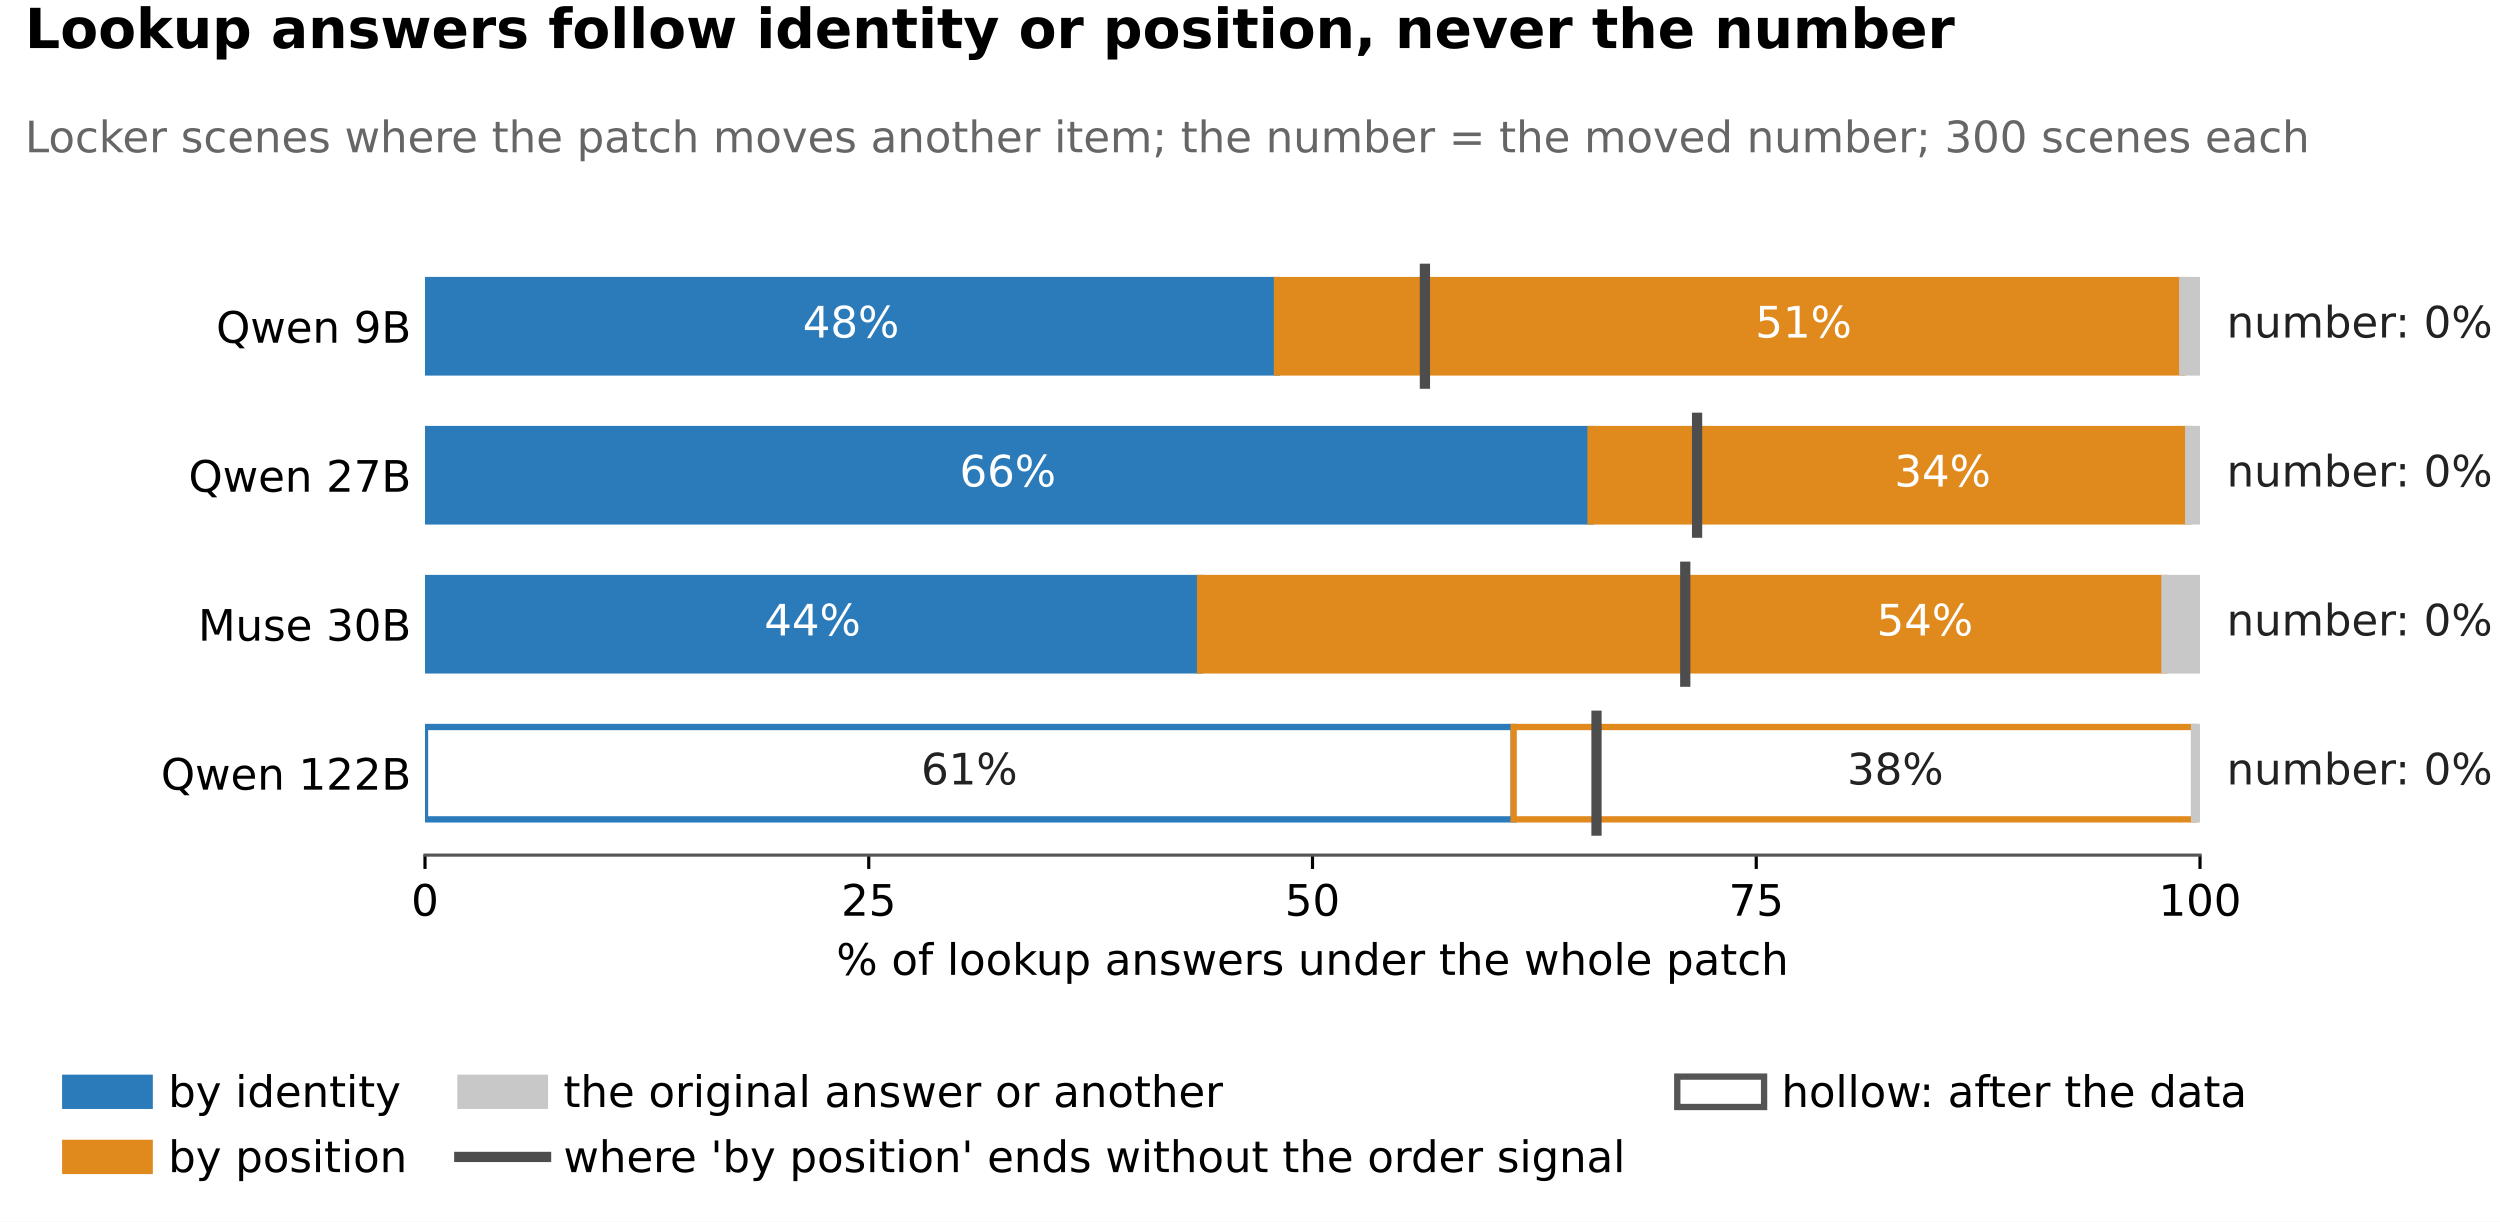
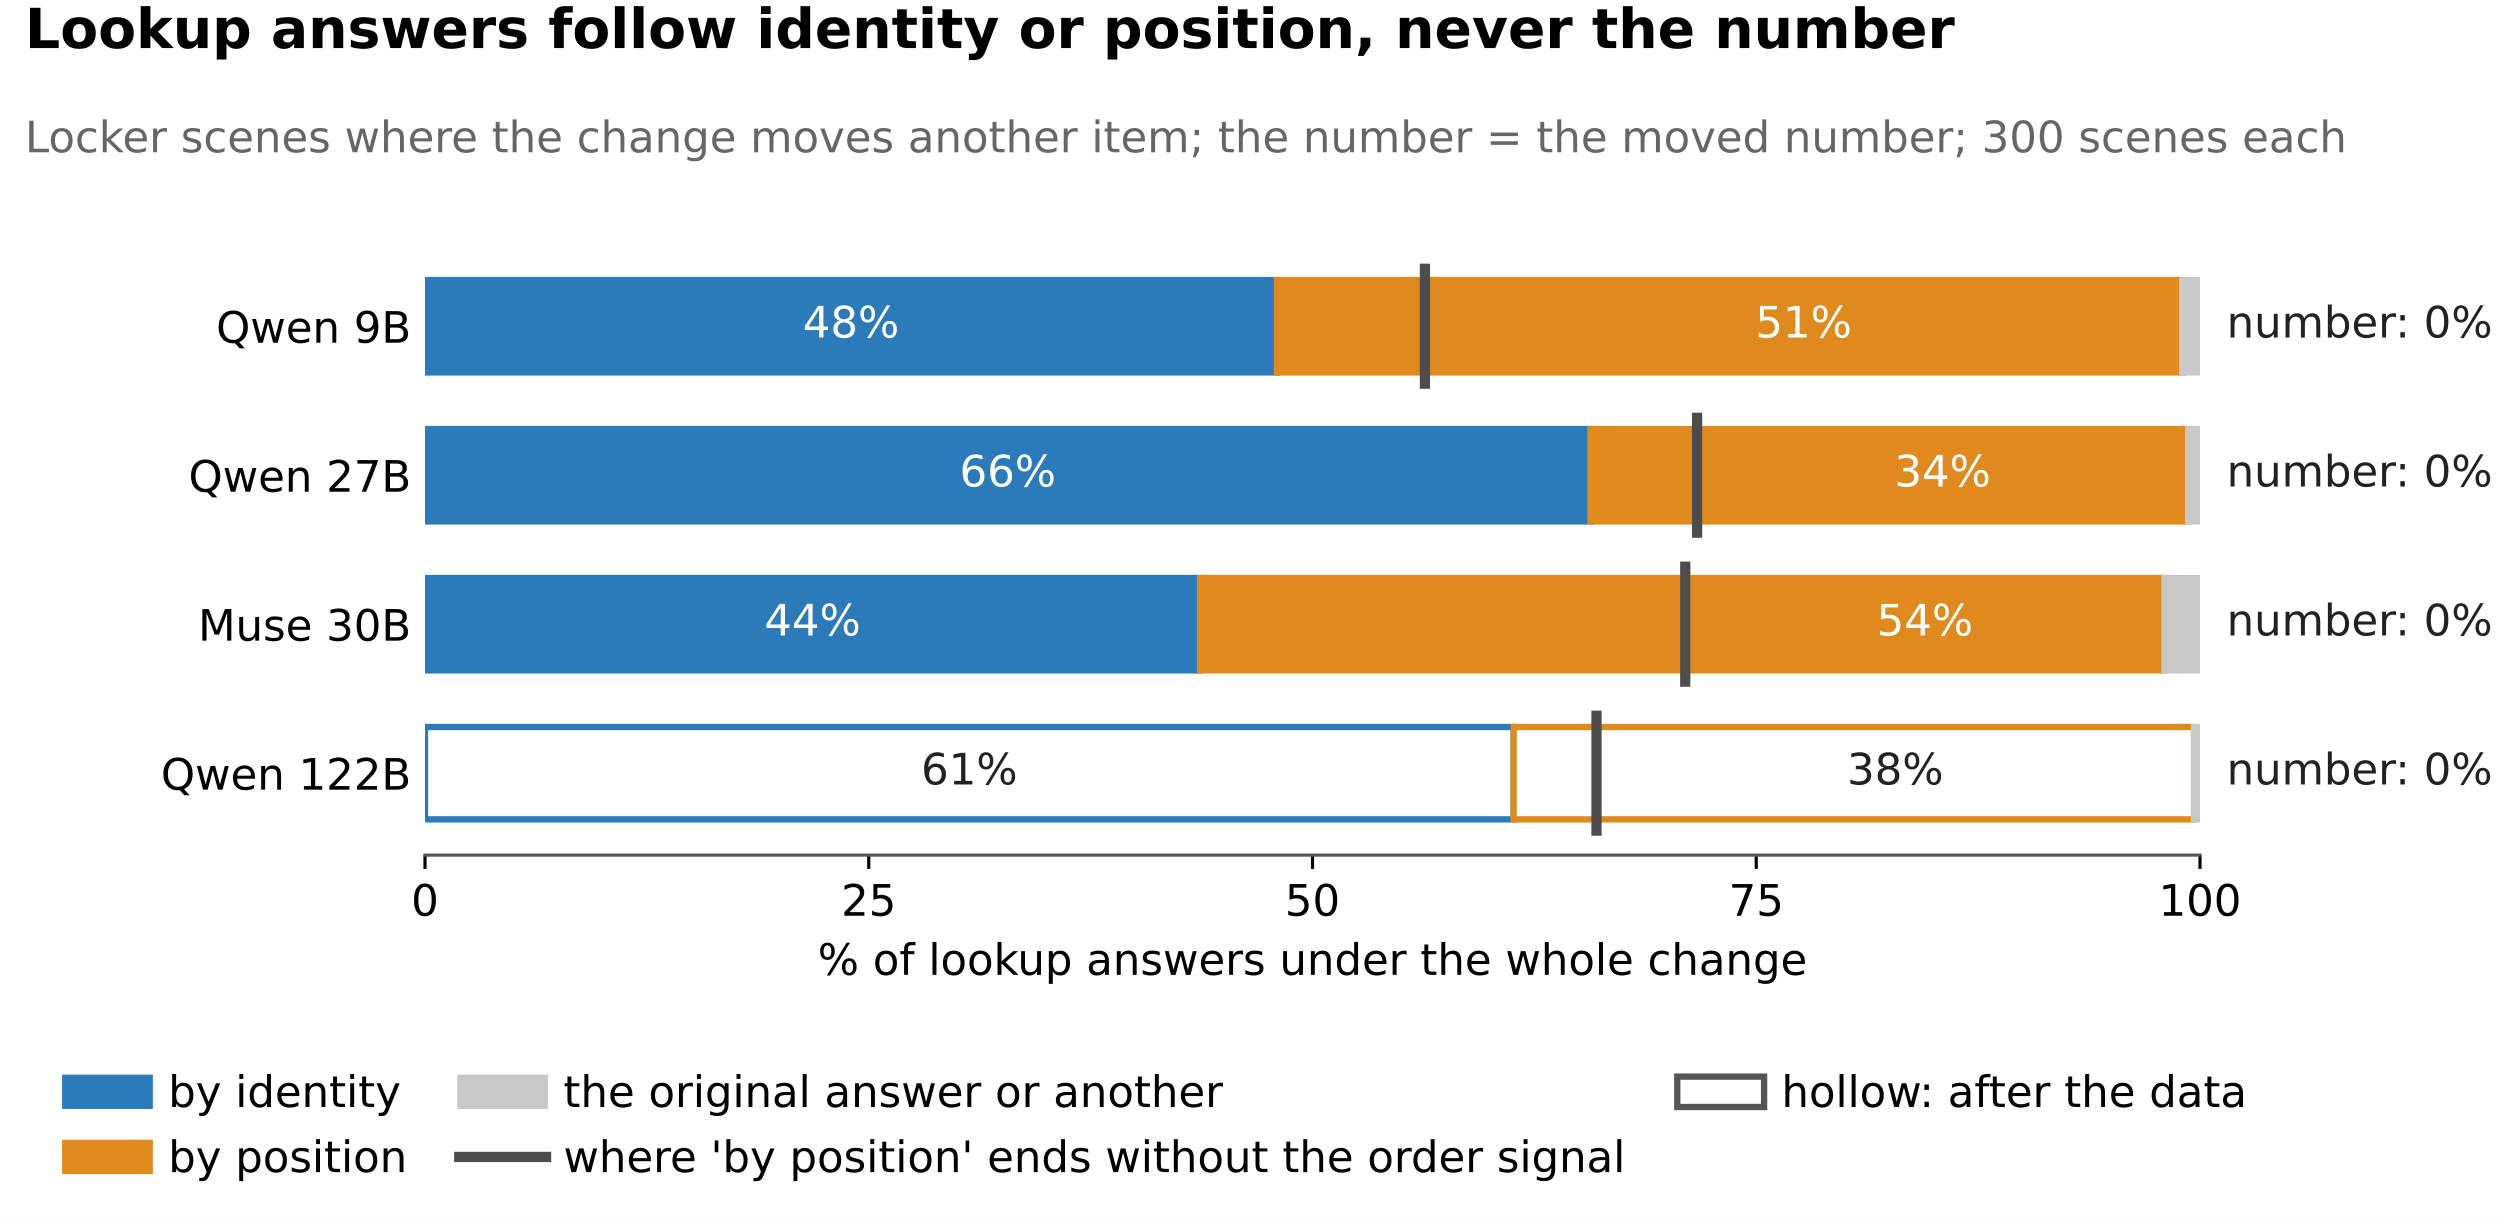
<svg xmlns="http://www.w3.org/2000/svg" xmlns:xlink="http://www.w3.org/1999/xlink" width="633.6pt" height="309.6pt" viewBox="0 0 633.6 309.6" version="1.1">
  <defs>
    <style type="text/css">*{stroke-linejoin: round; stroke-linecap: butt}</style>
  </defs>
  <g id="figure_1">
    <g id="patch_1">
      <path d="M 0 309.6  L 633.6 309.6  L 633.6 0  L 0 0  z " style="fill: #ffffff" />
    </g>
    <g id="axes_1">
      <g id="patch_2">
        <path d="M 107.712 216.72  L 557.568 216.72  L 557.568 61.92  L 107.712 61.92  z " style="fill: #ffffff" />
      </g>
      <g id="matplotlib.axis_1">
        <g id="xtick_1">
          <g id="line2d_1">
            <defs>
-               <path id="m1e5b0ebda5" d="M 0 0  L 0 3.5  " style="stroke: #000000; stroke-width: 0.8" />
+               <path id="m2abdfc8909" d="M 0 0  L 0 3.5  " style="stroke: #000000; stroke-width: 0.8" />
            </defs>
            <g>
-               <use xlink:href="#m1e5b0ebda5" x="107.712" y="216.72" style="stroke: #000000; stroke-width: 0.8" />
+               <use xlink:href="#m2abdfc8909" x="107.712" y="216.72" style="stroke: #000000; stroke-width: 0.8" />
            </g>
          </g>
          <g id="text_1">
            <text style="font-size: 11px; font-family: 'DejaVu Sans'; text-anchor: middle" x="107.712" y="232.077" transform="rotate(-0 107.712 232.0774)">0</text>
          </g>
        </g>
        <g id="xtick_2">
          <g id="line2d_2">
            <g>
-               <use xlink:href="#m1e5b0ebda5" x="220.176" y="216.72" style="stroke: #000000; stroke-width: 0.8" />
+               <use xlink:href="#m2abdfc8909" x="220.176" y="216.72" style="stroke: #000000; stroke-width: 0.8" />
            </g>
          </g>
          <g id="text_2">
            <text style="font-size: 11px; font-family: 'DejaVu Sans'; text-anchor: middle" x="220.176" y="232.077" transform="rotate(-0 220.176 232.0774)">25</text>
          </g>
        </g>
        <g id="xtick_3">
          <g id="line2d_3">
            <g>
-               <use xlink:href="#m1e5b0ebda5" x="332.64" y="216.72" style="stroke: #000000; stroke-width: 0.8" />
+               <use xlink:href="#m2abdfc8909" x="332.64" y="216.72" style="stroke: #000000; stroke-width: 0.8" />
            </g>
          </g>
          <g id="text_3">
            <text style="font-size: 11px; font-family: 'DejaVu Sans'; text-anchor: middle" x="332.64" y="232.077" transform="rotate(-0 332.64 232.0774)">50</text>
          </g>
        </g>
        <g id="xtick_4">
          <g id="line2d_4">
            <g>
-               <use xlink:href="#m1e5b0ebda5" x="445.104" y="216.72" style="stroke: #000000; stroke-width: 0.8" />
+               <use xlink:href="#m2abdfc8909" x="445.104" y="216.72" style="stroke: #000000; stroke-width: 0.8" />
            </g>
          </g>
          <g id="text_4">
            <text style="font-size: 11px; font-family: 'DejaVu Sans'; text-anchor: middle" x="445.104" y="232.077" transform="rotate(-0 445.104 232.0774)">75</text>
          </g>
        </g>
        <g id="xtick_5">
          <g id="line2d_5">
            <g>
-               <use xlink:href="#m1e5b0ebda5" x="557.568" y="216.72" style="stroke: #000000; stroke-width: 0.8" />
+               <use xlink:href="#m2abdfc8909" x="557.568" y="216.72" style="stroke: #000000; stroke-width: 0.8" />
            </g>
          </g>
          <g id="text_5">
            <text style="font-size: 11px; font-family: 'DejaVu Sans'; text-anchor: middle" x="557.568" y="232.077" transform="rotate(-0 557.568 232.0774)">100</text>
          </g>
        </g>
        <g id="text_6">
-           <text style="font-size: 11px; font-family: 'DejaVu Sans'; text-anchor: middle" x="332.64" y="247.078" transform="rotate(-0 332.64 247.0783)">% of lookup answers under the whole patch</text>
+           <text style="font-size: 11px; font-family: 'DejaVu Sans'; text-anchor: middle" x="332.64" y="247.078" transform="rotate(-0 332.64 247.0783)">% of lookup answers under the whole change</text>
        </g>
      </g>
      <g id="matplotlib.axis_2">
        <g id="ytick_1">
          <g id="line2d_6" />
          <g id="text_7">
            <text style="font-size: 11px; font-family: 'DejaVu Sans'; text-anchor: end" x="104.212" y="86.865" transform="rotate(-0 104.212 86.86456)">Qwen 9B</text>
          </g>
        </g>
        <g id="ytick_2">
          <g id="line2d_7" />
          <g id="text_8">
            <text style="font-size: 11px; font-family: 'DejaVu Sans'; text-anchor: end" x="104.212" y="124.621" transform="rotate(-0 104.212 124.6207)">Qwen 27B</text>
          </g>
        </g>
        <g id="ytick_3">
          <g id="line2d_8" />
          <g id="text_9">
            <text style="font-size: 11px; font-family: 'DejaVu Sans'; text-anchor: end" x="104.212" y="162.377" transform="rotate(-0 104.212 162.3768)">Muse 30B</text>
          </g>
        </g>
        <g id="ytick_4">
          <g id="line2d_9" />
          <g id="text_10">
            <text style="font-size: 11px; font-family: 'DejaVu Sans'; text-anchor: end" x="104.212" y="200.133" transform="rotate(-0 104.212 200.1329)">Qwen 122B</text>
          </g>
        </g>
      </g>
      <g id="patch_3">
-         <path d="M 107.712 94.39  L 323.643 94.39  L 323.643 70.981  L 107.712 70.981  z " clip-path="url(#p511fd7e7aa)" style="fill: #2b7bba; stroke: #2b7bba; stroke-width: 1.6; stroke-linejoin: miter" />
+         <path d="M 107.712 94.39  L 323.643 94.39  L 323.643 70.981  L 107.712 70.981  z " clip-path="url(#p0f554c3248)" style="fill: #2b7bba; stroke: #2b7bba; stroke-width: 1.6; stroke-linejoin: miter" />
      </g>
      <g id="patch_4">
-         <path d="M 323.643 94.39  L 553.069 94.39  L 553.069 70.981  L 323.643 70.981  z " clip-path="url(#p511fd7e7aa)" style="fill: #e08a1e; stroke: #e08a1e; stroke-width: 1.6; stroke-linejoin: miter" />
+         <path d="M 323.643 94.39  L 553.069 94.39  L 553.069 70.981  L 323.643 70.981  z " clip-path="url(#p0f554c3248)" style="fill: #e08a1e; stroke: #e08a1e; stroke-width: 1.6; stroke-linejoin: miter" />
      </g>
      <g id="patch_5">
-         <path d="M 553.069 94.39  L 557.568 94.39  L 557.568 70.981  L 553.069 70.981  z " clip-path="url(#p511fd7e7aa)" style="fill: #c8c8c8; stroke: #c8c8c8; stroke-width: 1.6; stroke-linejoin: miter" />
+         <path d="M 553.069 94.39  L 557.568 94.39  L 557.568 70.981  L 553.069 70.981  z " clip-path="url(#p0f554c3248)" style="fill: #c8c8c8; stroke: #c8c8c8; stroke-width: 1.6; stroke-linejoin: miter" />
      </g>
      <g id="patch_6">
-         <path d="M 107.712 132.146  L 403.117 132.146  L 403.117 108.738  L 107.712 108.738  z " clip-path="url(#p511fd7e7aa)" style="fill: #2b7bba; stroke: #2b7bba; stroke-width: 1.6; stroke-linejoin: miter" />
+         <path d="M 107.712 132.146  L 403.117 132.146  L 403.117 108.738  L 107.712 108.738  z " clip-path="url(#p0f554c3248)" style="fill: #2b7bba; stroke: #2b7bba; stroke-width: 1.6; stroke-linejoin: miter" />
      </g>
      <g id="patch_7">
-         <path d="M 403.117 132.146  L 554.569 132.146  L 554.569 108.738  L 403.117 108.738  z " clip-path="url(#p511fd7e7aa)" style="fill: #e08a1e; stroke: #e08a1e; stroke-width: 1.6; stroke-linejoin: miter" />
+         <path d="M 403.117 132.146  L 554.569 132.146  L 554.569 108.738  L 403.117 108.738  z " clip-path="url(#p0f554c3248)" style="fill: #e08a1e; stroke: #e08a1e; stroke-width: 1.6; stroke-linejoin: miter" />
      </g>
      <g id="patch_8">
-         <path d="M 554.569 132.146  L 557.568 132.146  L 557.568 108.738  L 554.569 108.738  z " clip-path="url(#p511fd7e7aa)" style="fill: #c8c8c8; stroke: #c8c8c8; stroke-width: 1.6; stroke-linejoin: miter" />
+         <path d="M 554.569 132.146  L 557.568 132.146  L 557.568 108.738  L 554.569 108.738  z " clip-path="url(#p0f554c3248)" style="fill: #c8c8c8; stroke: #c8c8c8; stroke-width: 1.6; stroke-linejoin: miter" />
      </g>
      <g id="patch_9">
-         <path d="M 107.712 169.902  L 304.149 169.902  L 304.149 146.494  L 107.712 146.494  z " clip-path="url(#p511fd7e7aa)" style="fill: #2b7bba; stroke: #2b7bba; stroke-width: 1.6; stroke-linejoin: miter" />
+         <path d="M 107.712 169.902  L 304.149 169.902  L 304.149 146.494  L 107.712 146.494  z " clip-path="url(#p0f554c3248)" style="fill: #2b7bba; stroke: #2b7bba; stroke-width: 1.6; stroke-linejoin: miter" />
      </g>
      <g id="patch_10">
-         <path d="M 304.149 169.902  L 548.571 169.902  L 548.571 146.494  L 304.149 146.494  z " clip-path="url(#p511fd7e7aa)" style="fill: #e08a1e; stroke: #e08a1e; stroke-width: 1.6; stroke-linejoin: miter" />
+         <path d="M 304.149 169.902  L 548.571 169.902  L 548.571 146.494  L 304.149 146.494  z " clip-path="url(#p0f554c3248)" style="fill: #e08a1e; stroke: #e08a1e; stroke-width: 1.6; stroke-linejoin: miter" />
      </g>
      <g id="patch_11">
-         <path d="M 548.571 169.902  L 557.568 169.902  L 557.568 146.494  L 548.571 146.494  z " clip-path="url(#p511fd7e7aa)" style="fill: #c8c8c8; stroke: #c8c8c8; stroke-width: 1.6; stroke-linejoin: miter" />
+         <path d="M 548.571 169.902  L 557.568 169.902  L 557.568 146.494  L 548.571 146.494  z " clip-path="url(#p0f554c3248)" style="fill: #c8c8c8; stroke: #c8c8c8; stroke-width: 1.6; stroke-linejoin: miter" />
      </g>
      <g id="patch_12">
-         <path d="M 107.712 207.659  L 383.624 207.659  L 383.624 184.25  L 107.712 184.25  z " clip-path="url(#p511fd7e7aa)" style="fill: #ffffff; stroke: #2b7bba; stroke-width: 1.6; stroke-linejoin: miter" />
+         <path d="M 107.712 207.659  L 383.624 207.659  L 383.624 184.25  L 107.712 184.25  z " clip-path="url(#p0f554c3248)" style="fill: #ffffff; stroke: #2b7bba; stroke-width: 1.6; stroke-linejoin: miter" />
      </g>
      <g id="patch_13">
-         <path d="M 383.624 207.659  L 556.068 207.659  L 556.068 184.25  L 383.624 184.25  z " clip-path="url(#p511fd7e7aa)" style="fill: #ffffff; stroke: #e08a1e; stroke-width: 1.6; stroke-linejoin: miter" />
+         <path d="M 383.624 207.659  L 556.068 207.659  L 556.068 184.25  L 383.624 184.25  z " clip-path="url(#p0f554c3248)" style="fill: #ffffff; stroke: #e08a1e; stroke-width: 1.6; stroke-linejoin: miter" />
      </g>
      <g id="patch_14">
-         <path d="M 556.068 207.659  L 557.568 207.659  L 557.568 184.25  L 556.068 184.25  z " clip-path="url(#p511fd7e7aa)" style="fill: #ffffff; stroke: #c8c8c8; stroke-width: 1.6; stroke-linejoin: miter" />
+         <path d="M 556.068 207.659  L 557.568 207.659  L 557.568 184.25  L 556.068 184.25  z " clip-path="url(#p0f554c3248)" style="fill: #ffffff; stroke: #c8c8c8; stroke-width: 1.6; stroke-linejoin: miter" />
      </g>
      <g id="patch_15">
        <path d="M 107.712 216.72  L 557.568 216.72  " style="fill: none; stroke: #555555; stroke-width: 0.8; stroke-linejoin: miter; stroke-linecap: square" />
      </g>
      <g id="text_11">
        <text style="font-size: 11px; font-family: 'DejaVu Sans'; text-anchor: middle; fill: #ffffff" x="215.677" y="85.543" transform="rotate(-0 215.6774 85.54328)">48%</text>
      </g>
      <g id="text_12">
        <text style="font-size: 11px; font-family: 'DejaVu Sans'; text-anchor: middle; fill: #ffffff" x="457.1" y="85.543" transform="rotate(-0 457.1002 85.54328)">51%</text>
      </g>
      <g id="text_13">
        <text style="font-size: 11px; font-family: 'DejaVu Sans'; text-anchor: start; fill: #222222" x="564.316" y="85.544" transform="rotate(-0 564.3158 85.54371)">number: 0%</text>
      </g>
      <g id="text_14">
        <text style="font-size: 11px; font-family: 'DejaVu Sans'; text-anchor: middle; fill: #ffffff" x="255.415" y="123.299" transform="rotate(-0 255.4147 123.2994)">66%</text>
      </g>
      <g id="text_15">
        <text style="font-size: 11px; font-family: 'DejaVu Sans'; text-anchor: middle; fill: #ffffff" x="492.339" y="123.299" transform="rotate(-0 492.3389 123.2994)">34%</text>
      </g>
      <g id="text_16">
        <text style="font-size: 11px; font-family: 'DejaVu Sans'; text-anchor: start; fill: #222222" x="564.316" y="123.3" transform="rotate(-0 564.3158 123.2998)">number: 0%</text>
      </g>
      <g id="text_17">
        <text style="font-size: 11px; font-family: 'DejaVu Sans'; text-anchor: middle; fill: #ffffff" x="205.931" y="161.055" transform="rotate(-0 205.9306 161.0555)">44%</text>
      </g>
      <g id="text_18">
        <text style="font-size: 11px; font-family: 'DejaVu Sans'; text-anchor: middle; fill: #ffffff" x="487.84" y="161.055" transform="rotate(-0 487.8403 161.0555)">54%</text>
      </g>
      <g id="text_19">
        <text style="font-size: 11px; font-family: 'DejaVu Sans'; text-anchor: start; fill: #222222" x="564.316" y="161.056" transform="rotate(-0 564.3158 161.0559)">number: 0%</text>
      </g>
      <g id="text_20">
        <text style="font-size: 11px; font-family: 'DejaVu Sans'; text-anchor: middle; fill: #222222" x="245.668" y="198.812" transform="rotate(-0 245.6678 198.8116)">61%</text>
      </g>
      <g id="text_21">
        <text style="font-size: 11px; font-family: 'DejaVu Sans'; text-anchor: middle; fill: #222222" x="480.343" y="198.812" transform="rotate(-0 480.3427 198.8116)">38%</text>
      </g>
      <g id="text_22">
        <text style="font-size: 11px; font-family: 'DejaVu Sans'; text-anchor: start; fill: #222222" x="564.316" y="198.812" transform="rotate(-0 564.3158 198.812)">number: 0%</text>
      </g>
      <g id="line2d_10">
-         <path d="M 361.131 98.543  L 361.131 66.828  " clip-path="url(#p511fd7e7aa)" style="fill: none; stroke: #4d4d4d; stroke-width: 2.6" />
+         <path d="M 361.131 98.543  L 361.131 66.828  " clip-path="url(#p0f554c3248)" style="fill: none; stroke: #4d4d4d; stroke-width: 2.6" />
      </g>
      <g id="line2d_11">
-         <path d="M 430.109 136.3  L 430.109 104.584  " clip-path="url(#p511fd7e7aa)" style="fill: none; stroke: #4d4d4d; stroke-width: 2.6" />
+         <path d="M 430.109 136.3  L 430.109 104.584  " clip-path="url(#p0f554c3248)" style="fill: none; stroke: #4d4d4d; stroke-width: 2.6" />
      </g>
      <g id="line2d_12">
-         <path d="M 427.11 174.056  L 427.11 142.34  " clip-path="url(#p511fd7e7aa)" style="fill: none; stroke: #4d4d4d; stroke-width: 2.6" />
+         <path d="M 427.11 174.056  L 427.11 142.34  " clip-path="url(#p0f554c3248)" style="fill: none; stroke: #4d4d4d; stroke-width: 2.6" />
      </g>
      <g id="line2d_13">
-         <path d="M 404.617 211.812  L 404.617 180.097  " clip-path="url(#p511fd7e7aa)" style="fill: none; stroke: #4d4d4d; stroke-width: 2.6" />
+         <path d="M 404.617 211.812  L 404.617 180.097  " clip-path="url(#p0f554c3248)" style="fill: none; stroke: #4d4d4d; stroke-width: 2.6" />
      </g>
    </g>
    <g id="text_23">
      <text style="font-weight: 700; font-size: 14px; font-family: 'DejaVu Sans'; text-anchor: start" x="6.336" y="12.186" transform="rotate(-0 6.336 12.18581)">Lookup answers follow identity or position, never the number</text>
    </g>
    <g id="text_24">
-       <text style="font-size: 11px; font-family: 'DejaVu Sans'; text-anchor: start; fill: #666666" x="6.336" y="38.598" transform="rotate(-0 6.336 38.59828)">Locker scenes where the patch moves another item; the number = the moved number; 300 scenes each</text>
+       <text style="font-size: 11px; font-family: 'DejaVu Sans'; text-anchor: start; fill: #666666" x="6.336" y="38.598" transform="rotate(-0 6.336 38.59828)">Locker scenes where the change moves another item; the number = the moved number; 300 scenes each</text>
    </g>
    <g id="legend_1">
      <g id="patch_16">
        <path d="M 16.236 280.557  L 38.236 280.557  L 38.236 272.857  L 16.236 272.857  z " style="fill: #2b7bba; stroke: #2b7bba; stroke-linejoin: miter" />
      </g>
      <g id="text_25">
        <text style="font-size: 11px; font-family: 'DejaVu Sans'; text-anchor: start" x="42.636" y="280.557" transform="rotate(-0 42.636 280.5566)">by identity</text>
      </g>
      <g id="patch_17">
        <path d="M 16.236 297.057  L 38.236 297.057  L 38.236 289.357  L 16.236 289.357  z " style="fill: #e08a1e; stroke: #e08a1e; stroke-linejoin: miter" />
      </g>
      <g id="text_26">
        <text style="font-size: 11px; font-family: 'DejaVu Sans'; text-anchor: start" x="42.636" y="297.057" transform="rotate(-0 42.636 297.0574)">by position</text>
      </g>
      <g id="patch_18">
        <path d="M 116.396 280.557  L 138.396 280.557  L 138.396 272.857  L 116.396 272.857  z " style="fill: #c8c8c8; stroke: #c8c8c8; stroke-linejoin: miter" />
      </g>
      <g id="text_27">
        <text style="font-size: 11px; font-family: 'DejaVu Sans'; text-anchor: start" x="142.796" y="280.557" transform="rotate(-0 142.7962 280.5566)">the original answer or another</text>
      </g>
      <g id="line2d_14">
        <path d="M 116.396 293.207  L 127.396 293.207  L 138.396 293.207  " style="fill: none; stroke: #4d4d4d; stroke-width: 2.6; stroke-linecap: square" />
      </g>
      <g id="text_28">
        <text style="font-size: 11px; font-family: 'DejaVu Sans'; text-anchor: start" x="142.796" y="297.057" transform="rotate(-0 142.7962 297.0574)">where 'by position' ends without the order signal</text>
      </g>
      <g id="patch_19">
        <path d="M 425.089 280.557  L 447.089 280.557  L 447.089 272.857  L 425.089 272.857  z " style="fill: #ffffff; stroke: #555555; stroke-width: 1.6; stroke-linejoin: miter" />
      </g>
      <g id="text_29">
        <text style="font-size: 11px; font-family: 'DejaVu Sans'; text-anchor: start" x="451.489" y="280.557" transform="rotate(-0 451.4888 280.5566)">hollow: after the data</text>
      </g>
    </g>
  </g>
  <defs>
-     <clipPath id="p511fd7e7aa">
+     <clipPath id="p0f554c3248">
      <rect x="107.712" y="61.92" width="449.856" height="154.8" />
    </clipPath>
  </defs>
</svg>
